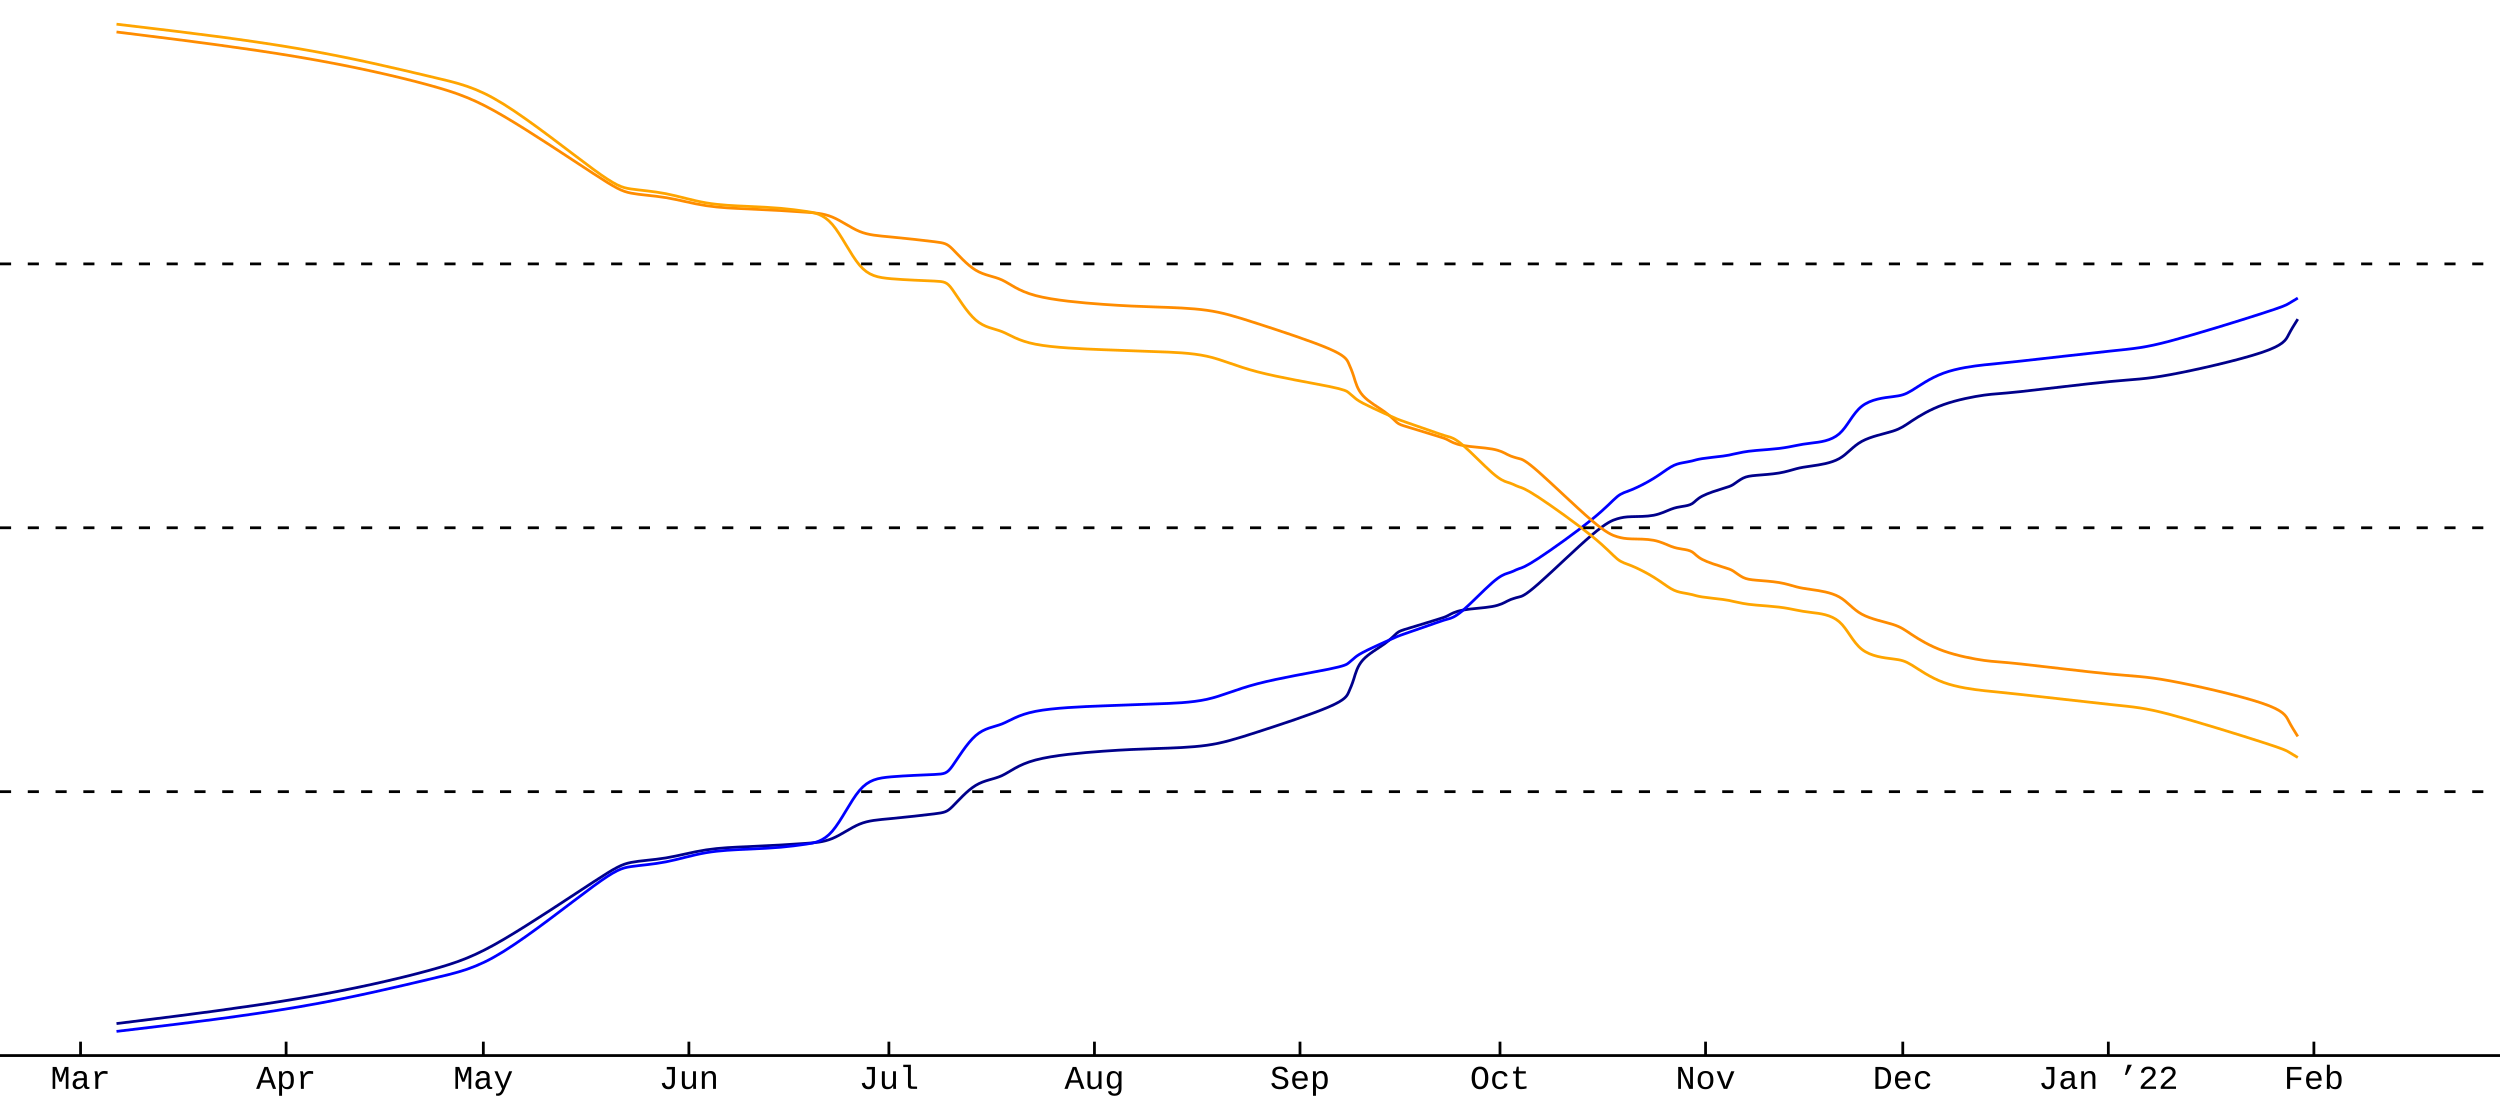
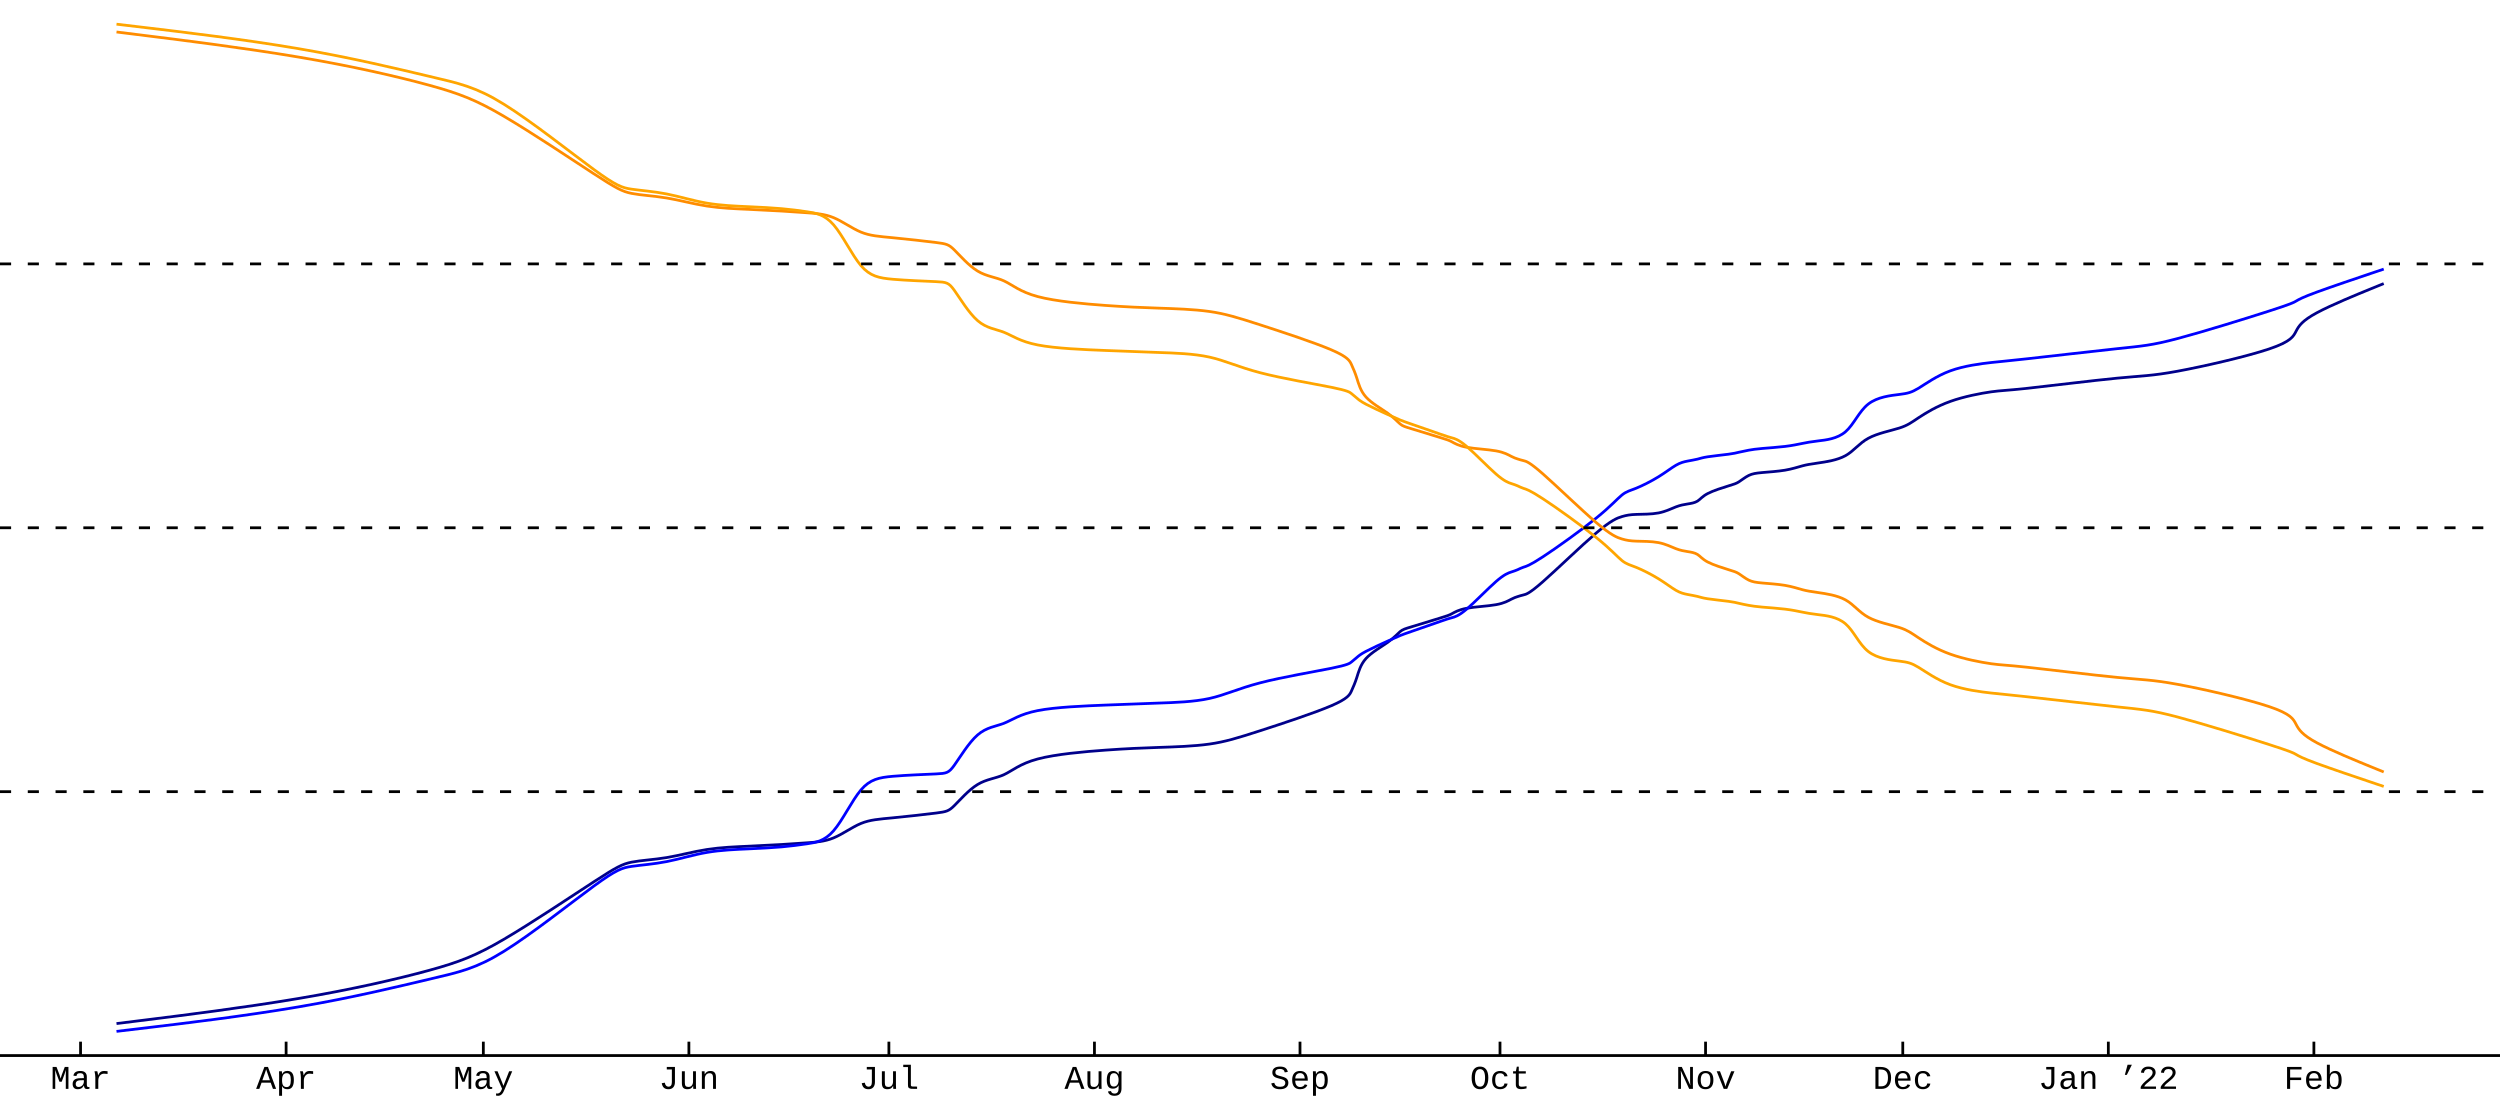
<svg xmlns="http://www.w3.org/2000/svg" viewBox="0 0 900 400" width="900" height="400">
  <style>
    text {
      font-family: "Courier New", Courier, monospace;
      font-size: 12px;
    }
  </style>
  <g class="lines" fill="none">
-     <path stroke="darkblue" d="M827.207,114.884L826.619,115.817C826.03,116.751,824.854,118.618,823.891,120.486C822.928,122.353,822.177,124.221,814.111,126.923C806.045,129.625,790.664,133.161,781.304,134.878C771.944,136.594,768.605,136.491,759.525,137.366C750.445,138.242,735.625,140.096,727.518,140.968C719.411,141.839,718.018,141.727,714.318,142.242C710.618,142.758,704.611,143.9,699.674,145.662C694.736,147.424,690.868,149.807,688.29,151.514C685.713,153.222,684.426,154.255,681.388,155.218C678.35,156.182,673.561,157.077,670.245,158.895C666.928,160.713,665.082,163.454,662.105,165.113C659.128,166.771,655.019,167.346,652.31,167.732C649.6,168.119,648.29,168.317,646.654,168.751C645.018,169.184,643.057,169.853,640.45,170.287C637.843,170.72,634.59,170.919,632.32,171.117C630.049,171.315,628.76,171.513,627.487,172.135C626.215,172.757,624.959,173.803,623.974,174.425C622.988,175.047,622.274,175.245,620.243,175.867C618.212,176.489,614.866,177.535,612.861,178.581C610.856,179.627,610.193,180.673,609.207,181.295C608.222,181.917,606.913,182.115,605.643,182.313C604.374,182.511,603.144,182.709,601.525,183.331C599.905,183.953,597.897,184.999,595.314,185.493C592.732,185.988,589.576,185.93,587.37,186C585.163,186.071,583.905,186.269,582.209,186.767C580.512,187.265,578.377,188.064,572.943,192.703C567.508,197.342,558.775,205.823,553.846,210.162C548.918,214.501,547.794,214.699,546.926,214.897C546.057,215.095,545.443,215.293,544.825,215.491C544.207,215.69,543.585,215.888,542.567,216.421C541.549,216.954,540.135,217.823,537.151,218.356C534.167,218.89,529.612,219.088,526.647,219.629C523.681,220.17,522.306,221.053,521.3,221.594C520.295,222.135,519.66,222.333,517.048,223.136C514.436,223.939,509.848,225.347,507.186,226.15C504.524,226.953,503.788,227.151,502.83,227.954C501.872,228.757,500.691,230.165,498.395,231.808C496.098,233.451,492.686,235.329,490.663,237.564C488.64,239.799,488.006,242.389,487.382,244.382C486.757,246.374,486.144,247.769,485.53,249.163C484.916,250.558,484.303,251.952,478.254,254.543C472.205,257.134,460.722,260.921,452.704,263.511C444.686,266.102,440.135,267.496,434.479,268.293C428.823,269.089,422.063,269.287,416.079,269.485C410.094,269.683,404.884,269.881,397.172,270.431C389.46,270.98,379.245,271.88,372.796,273.6C366.347,275.319,363.664,277.858,360.692,279.226C357.72,280.595,354.46,280.793,351.243,282.746C348.026,284.7,344.852,288.409,342.875,290.362C340.899,292.316,340.121,292.514,336.366,292.986C332.61,293.458,325.877,294.204,320.895,294.676C315.914,295.148,312.684,295.346,309.426,296.69C306.167,298.033,302.88,300.522,299.621,301.866C296.362,303.209,293.13,303.407,290.135,303.606C287.14,303.804,284.382,304.002,281.045,304.2C277.707,304.398,273.792,304.596,269.174,304.794C264.557,304.992,259.238,305.191,254.202,305.961C249.166,306.732,244.412,308.076,239.753,308.847C235.094,309.617,230.53,309.815,227.18,310.475C223.831,311.135,221.696,312.257,213.573,317.548C205.45,322.839,191.339,332.299,181.308,338.184C171.277,344.068,165.327,346.378,154.246,349.407C143.165,352.436,126.954,356.184,107.381,359.483C87.809,362.782,64.876,365.634,53.41,367.059L41.943,368.485" />
-     <path stroke="blue" d="M827.207,107.304L826.619,107.66C826.03,108.017,824.854,108.729,823.891,109.301C822.928,109.873,822.177,110.303,814.111,112.904C806.045,115.506,790.664,120.277,781.304,122.762C771.944,125.246,768.605,125.443,759.525,126.405C750.445,127.366,735.625,129.092,727.518,129.986C719.411,130.881,718.018,130.944,714.318,131.354C710.618,131.763,704.611,132.52,699.674,134.324C694.736,136.129,690.868,138.98,688.29,140.552C685.713,142.125,684.426,142.419,681.388,142.8C678.35,143.182,673.561,143.65,670.245,146.258C666.928,148.866,665.082,153.614,662.105,156.188C659.128,158.762,655.019,159.161,652.31,159.482C649.6,159.803,648.29,160.045,646.654,160.376C645.018,160.707,643.057,161.126,640.45,161.44C637.843,161.753,634.59,161.96,632.32,162.157C630.049,162.353,628.76,162.539,627.487,162.765C626.215,162.992,624.959,163.258,623.974,163.491C622.988,163.725,622.274,163.924,620.243,164.19C618.212,164.456,614.866,164.789,612.861,165.095C610.856,165.402,610.193,165.682,609.207,165.925C608.222,166.169,606.913,166.375,605.643,166.622C604.374,166.869,603.144,167.158,601.525,168.098C599.905,169.038,597.897,170.631,595.314,172.225C592.732,173.818,589.576,175.413,587.37,176.31C585.163,177.207,583.905,177.407,582.209,178.781C580.512,180.156,578.377,182.705,572.943,187.106C567.508,191.507,558.775,197.76,553.846,200.989C548.918,204.218,547.794,204.424,546.926,204.702C546.057,204.979,545.443,205.329,544.825,205.607C544.207,205.885,543.585,206.091,542.567,206.424C541.549,206.756,540.135,207.215,537.151,209.825C534.167,212.435,529.612,217.195,526.647,219.731C523.681,222.267,522.306,222.579,521.3,222.837C520.295,223.096,519.66,223.303,517.048,224.206C514.436,225.109,509.848,226.709,507.186,227.637C504.524,228.565,503.788,228.823,502.83,229.217C501.872,229.612,500.691,230.144,498.395,231.186C496.098,232.227,492.686,233.778,490.663,234.848C488.64,235.919,488.006,236.509,487.382,237.057C486.757,237.604,486.144,238.107,485.53,238.63C484.916,239.153,484.303,239.695,478.254,240.919C472.205,242.144,460.722,244.051,452.704,246.142C444.686,248.234,440.135,250.511,434.479,251.753C428.823,252.995,422.063,253.202,416.079,253.404C410.094,253.606,404.884,253.803,397.172,254.106C389.46,254.408,379.245,254.817,372.796,256.079C366.347,257.342,363.664,259.458,360.692,260.626C357.72,261.794,354.46,262.013,351.243,264.813C348.026,267.612,344.852,272.992,342.875,275.747C340.899,278.502,340.121,278.634,336.366,278.814C332.61,278.994,325.877,279.222,320.895,279.651C315.914,280.08,312.684,280.71,309.426,284.554C306.167,288.397,302.88,295.455,299.621,299.225C296.362,302.995,293.13,303.476,290.135,303.906C287.14,304.336,284.382,304.714,281.045,305.006C277.707,305.298,273.792,305.505,269.174,305.708C264.557,305.912,259.238,306.112,254.202,306.972C249.166,307.831,244.412,309.348,239.753,310.261C235.094,311.174,230.53,311.482,227.18,311.969C223.831,312.456,221.696,313.123,213.573,319.074C205.45,325.025,191.339,336.261,181.308,342.503C171.277,348.745,165.327,349.993,154.246,352.596C143.165,355.2,126.954,359.158,107.381,362.501C87.809,365.843,64.876,368.57,53.41,369.934L41.943,371.297" />
-     <path stroke="darkorange" d="M827.207,265.116L826.619,264.183C826.03,263.249,824.854,261.382,823.891,259.514C822.928,257.647,822.177,255.779,814.111,253.077C806.045,250.375,790.664,246.839,781.304,245.122C771.944,243.406,768.605,243.509,759.525,242.634C750.445,241.758,735.625,239.904,727.518,239.032C719.411,238.161,718.018,238.273,714.318,237.758C710.618,237.242,704.611,236.1,699.674,234.338C694.736,232.576,690.868,230.193,688.29,228.486C685.713,226.778,684.426,225.745,681.388,224.782C678.35,223.818,673.561,222.923,670.245,221.105C666.928,219.287,665.082,216.546,662.105,214.887C659.128,213.229,655.019,212.654,652.31,212.268C649.6,211.881,648.29,211.683,646.654,211.249C645.018,210.816,643.057,210.147,640.45,209.713C637.843,209.28,634.59,209.081,632.32,208.883C630.049,208.685,628.76,208.487,627.487,207.865C626.215,207.243,624.959,206.197,623.974,205.575C622.988,204.953,622.274,204.755,620.243,204.133C618.212,203.511,614.866,202.465,612.861,201.419C610.856,200.373,610.193,199.327,609.207,198.705C608.222,198.083,606.913,197.885,605.643,197.687C604.374,197.489,603.144,197.291,601.525,196.669C599.905,196.047,597.897,195.001,595.314,194.507C592.732,194.012,589.576,194.07,587.37,194C585.163,193.929,583.905,193.731,582.209,193.233C580.512,192.735,578.377,191.936,572.943,187.297C567.508,182.658,558.775,174.177,553.846,169.838C548.918,165.499,547.794,165.301,546.926,165.103C546.057,164.905,545.443,164.707,544.825,164.509C544.207,164.31,543.585,164.112,542.567,163.579C541.549,163.046,540.135,162.177,537.151,161.644C534.167,161.11,529.612,160.912,526.647,160.371C523.681,159.83,522.306,158.947,521.3,158.406C520.295,157.865,519.66,157.667,517.048,156.864C514.436,156.061,509.848,154.653,507.186,153.85C504.524,153.047,503.788,152.849,502.83,152.046C501.872,151.243,500.691,149.835,498.395,148.192C496.098,146.549,492.686,144.671,490.663,142.436C488.64,140.201,488.006,137.611,487.382,135.618C486.757,133.626,486.144,132.231,485.53,130.837C484.916,129.442,484.303,128.048,478.254,125.457C472.205,122.866,460.722,119.079,452.704,116.489C444.686,113.898,440.135,112.504,434.479,111.707C428.823,110.911,422.063,110.713,416.079,110.515C410.094,110.317,404.884,110.119,397.172,109.569C389.46,109.02,379.245,108.12,372.796,106.4C366.347,104.681,363.664,102.142,360.692,100.774C357.72,99.405,354.46,99.207,351.243,97.254C348.026,95.3,344.852,91.591,342.875,89.638C340.899,87.684,340.121,87.486,336.366,87.014C332.61,86.542,325.877,85.796,320.895,85.324C315.914,84.852,312.684,84.654,309.426,83.31C306.167,81.967,302.88,79.478,299.621,78.134C296.362,76.791,293.13,76.593,290.135,76.394C287.14,76.196,284.382,75.998,281.045,75.8C277.707,75.602,273.792,75.404,269.174,75.206C264.557,75.008,259.238,74.809,254.202,74.039C249.166,73.268,244.412,71.924,239.753,71.153C235.094,70.383,230.53,70.185,227.18,69.525C223.831,68.865,221.696,67.743,213.573,62.452C205.45,57.161,191.339,47.701,181.308,41.816C171.277,35.932,165.327,33.622,154.246,30.593C143.165,27.564,126.954,23.816,107.381,20.517C87.809,17.218,64.876,14.366,53.41,12.941L41.943,11.515" />
-     <path stroke="orange" d="M827.207,272.696L826.619,272.34C826.03,271.983,824.854,271.271,823.891,270.699C822.928,270.127,822.177,269.697,814.111,267.096C806.045,264.494,790.664,259.723,781.304,257.238C771.944,254.754,768.605,254.557,759.525,253.595C750.445,252.634,735.625,250.908,727.518,250.014C719.411,249.119,718.018,249.056,714.318,248.646C710.618,248.237,704.611,247.48,699.674,245.676C694.736,243.871,690.868,241.02,688.29,239.448C685.713,237.875,684.426,237.581,681.388,237.2C678.35,236.818,673.561,236.35,670.245,233.742C666.928,231.134,665.082,226.386,662.105,223.812C659.128,221.238,655.019,220.839,652.31,220.518C649.6,220.197,648.29,219.955,646.654,219.624C645.018,219.293,643.057,218.874,640.45,218.56C637.843,218.247,634.59,218.04,632.32,217.843C630.049,217.647,628.76,217.461,627.487,217.235C626.215,217.008,624.959,216.742,623.974,216.509C622.988,216.275,622.274,216.076,620.243,215.81C618.212,215.544,614.866,215.211,612.861,214.905C610.856,214.598,610.193,214.318,609.207,214.075C608.222,213.831,606.913,213.625,605.643,213.378C604.374,213.131,603.144,212.842,601.525,211.902C599.905,210.962,597.897,209.369,595.314,207.775C592.732,206.182,589.576,204.587,587.37,203.69C585.163,202.793,583.905,202.593,582.209,201.219C580.512,199.844,578.377,197.295,572.943,192.894C567.508,188.493,558.775,182.24,553.846,179.011C548.918,175.782,547.794,175.576,546.926,175.298C546.057,175.021,545.443,174.671,544.825,174.393C544.207,174.115,543.585,173.909,542.567,173.576C541.549,173.244,540.135,172.785,537.151,170.175C534.167,167.565,529.612,162.805,526.647,160.269C523.681,157.733,522.306,157.421,521.3,157.163C520.295,156.904,519.66,156.697,517.048,155.794C514.436,154.891,509.848,153.291,507.186,152.363C504.524,151.435,503.788,151.177,502.83,150.783C501.872,150.388,500.691,149.856,498.395,148.814C496.098,147.773,492.686,146.222,490.663,145.152C488.64,144.081,488.006,143.491,487.382,142.943C486.757,142.396,486.144,141.893,485.53,141.37C484.916,140.847,484.303,140.305,478.254,139.081C472.205,137.856,460.722,135.949,452.704,133.858C444.686,131.766,440.135,129.489,434.479,128.247C428.823,127.005,422.063,126.798,416.079,126.596C410.094,126.394,404.884,126.197,397.172,125.894C389.46,125.592,379.245,125.183,372.796,123.921C366.347,122.658,363.664,120.542,360.692,119.374C357.72,118.206,354.46,117.987,351.243,115.187C348.026,112.388,344.852,107.008,342.875,104.253C340.899,101.498,340.121,101.366,336.366,101.186C332.61,101.006,325.877,100.778,320.895,100.349C315.914,99.92,312.684,99.29,309.426,95.446C306.167,91.603,302.88,84.545,299.621,80.775C296.362,77.005,293.13,76.524,290.135,76.094C287.14,75.664,284.382,75.286,281.045,74.994C277.707,74.702,273.792,74.495,269.174,74.292C264.557,74.088,259.238,73.888,254.202,73.028C249.166,72.169,244.412,70.652,239.753,69.739C235.094,68.826,230.53,68.518,227.18,68.031C223.831,67.544,221.696,66.877,213.573,60.926C205.45,54.975,191.339,43.739,181.308,37.497C171.277,31.255,165.327,30.007,154.246,27.404C143.165,24.8,126.954,20.842,107.381,17.499C87.809,14.157,64.876,11.43,53.41,10.066L41.943,8.703" />
+     <path stroke="darkblue" d="M858.138,102.09L853.442,104.005C848.746,105.919,839.354,109.749,834.063,112.601C828.772,115.454,827.582,117.328,826.604,119.202C825.626,121.076,824.861,122.95,816.781,125.659C808.701,128.368,793.305,131.911,783.931,133.635C774.556,135.358,771.203,135.261,762.109,136.143C753.015,137.025,738.18,138.887,730.059,139.765C721.937,140.643,720.53,140.538,716.815,141.06C713.101,141.582,707.08,142.731,702.128,144.5C697.176,146.269,693.294,148.659,690.702,150.373C688.11,152.087,686.808,153.127,683.756,154.097C680.704,155.068,675.901,155.97,672.57,157.794C669.239,159.619,667.379,162.368,664.388,164.032C661.396,165.697,657.273,166.279,654.549,166.672C651.825,167.066,650.5,167.271,648.85,167.711C647.2,168.152,645.225,168.827,642.603,169.268C639.982,169.708,636.715,169.913,634.43,170.118C632.144,170.323,630.841,170.528,629.554,171.157C628.267,171.786,626.997,172.838,625.998,173.467C624.998,174.096,624.269,174.301,622.224,174.93C620.179,175.558,616.818,176.611,614.799,177.664C612.78,178.716,612.102,179.769,611.102,180.398C610.102,181.027,608.779,181.232,607.495,181.437C606.211,181.641,604.967,181.846,603.333,182.475C601.7,183.104,599.677,184.157,597.08,184.658C594.484,185.159,591.313,185.108,589.092,185.185C586.871,185.262,585.599,185.467,583.888,185.972C582.178,186.477,580.028,187.283,574.579,191.929C569.131,196.575,560.383,205.062,555.44,209.408C550.497,213.754,549.359,213.958,548.476,214.163C547.593,214.368,546.965,214.573,546.333,214.778C545.7,214.983,545.064,215.188,544.031,215.728C542.999,216.268,541.571,217.144,538.572,217.684C535.573,218.224,531.004,218.429,528.025,218.977C525.045,219.524,523.655,220.415,522.635,220.962C521.616,221.51,520.966,221.715,518.34,222.525C515.714,223.335,511.111,224.749,508.435,225.559C505.759,226.369,505.009,226.574,504.036,227.383C503.063,228.193,501.868,229.608,499.557,231.258C497.247,232.908,493.821,234.793,491.783,237.034C489.746,239.275,489.097,241.873,488.458,243.872C487.82,245.872,487.192,247.273,486.563,248.674C485.935,250.075,485.307,251.477,479.244,254.074C473.181,256.672,461.683,260.465,453.651,263.063C445.619,265.66,441.053,267.062,435.383,267.865C429.713,268.668,422.939,268.873,416.94,269.078C410.941,269.282,405.717,269.487,397.99,270.043C390.263,270.599,380.034,271.507,373.571,273.233C367.108,274.959,364.41,277.505,361.424,278.88C358.438,280.255,355.164,280.46,351.932,282.42C348.701,284.381,345.512,288.096,343.521,290.057C341.531,292.017,340.739,292.222,336.969,292.701C333.199,293.18,326.451,293.932,321.455,294.411C316.459,294.89,313.215,295.095,309.942,296.445C306.67,297.796,303.368,300.291,300.095,301.642C296.821,302.992,293.575,303.197,290.566,303.402C287.557,303.607,284.784,303.812,281.432,304.016C278.081,304.221,274.151,304.426,269.519,304.631C264.887,304.836,259.554,305.041,254.503,305.819C249.453,306.596,244.685,307.947,240.011,308.724C235.338,309.502,230.759,309.707,227.396,310.374C224.032,311.04,221.883,312.169,213.746,317.467C205.608,322.764,191.482,332.231,181.437,338.122C171.392,344.014,165.427,346.331,154.332,349.366C143.237,352.402,127.011,356.156,107.424,359.463C87.838,362.769,64.891,365.627,53.417,367.056L41.943,368.485" />
+     <path stroke="blue" d="M858.138,96.881L853.442,98.463C848.746,100.045,839.354,103.21,834.063,105.15C828.772,107.091,827.582,107.809,826.604,108.386C825.626,108.962,824.861,109.397,816.781,112.003C808.701,114.609,793.305,119.386,783.931,121.875C774.556,124.364,771.203,124.567,762.109,125.533C753.015,126.499,738.18,128.23,730.059,129.129C721.937,130.028,720.53,130.096,716.815,130.511C713.101,130.925,707.08,131.687,702.128,133.496C697.176,135.305,693.294,138.161,690.702,139.739C688.11,141.316,686.808,141.615,683.756,142.001C680.704,142.387,675.901,142.86,672.57,145.473C669.239,148.086,667.379,152.839,664.388,155.418C661.396,157.996,657.273,158.4,654.549,158.726C651.825,159.052,650.5,159.299,648.85,159.635C647.2,159.971,645.225,160.395,642.603,160.713C639.982,161.031,636.715,161.243,634.43,161.444C632.144,161.646,630.841,161.837,629.554,162.068C628.267,162.299,626.997,162.57,625.998,162.808C624.998,163.046,624.269,163.251,622.224,163.522C620.179,163.793,616.818,164.13,614.799,164.441C612.78,164.753,612.102,165.038,611.102,165.286C610.102,165.534,608.779,165.745,607.495,165.997C606.211,166.249,604.967,166.542,603.333,167.488C601.7,168.433,599.677,170.03,597.08,171.629C594.484,173.227,591.313,174.826,589.092,175.728C586.871,176.631,585.599,176.835,583.888,178.214C582.178,179.594,580.028,182.147,574.579,186.553C569.131,190.959,560.383,197.217,555.44,200.451C550.497,203.686,549.359,203.896,548.476,204.179C547.593,204.461,546.965,204.816,546.333,205.098C545.7,205.381,545.064,205.592,544.031,205.93C542.999,206.267,541.571,206.731,538.572,209.345C535.573,211.96,531.004,216.725,528.025,219.266C525.045,221.807,523.655,222.123,522.635,222.387C521.616,222.651,520.966,222.862,518.34,223.77C515.714,224.678,511.111,226.282,508.435,227.216C505.759,228.149,505.009,228.411,504.036,228.81C503.063,229.21,501.868,229.747,499.557,230.793C497.247,231.84,493.821,233.395,491.783,234.47C489.746,235.546,489.097,236.141,488.458,236.693C487.82,237.245,487.192,237.754,486.563,238.281C485.935,238.809,485.307,239.356,479.244,240.585C473.181,241.814,461.683,243.726,453.651,245.823C445.619,247.919,441.053,250.201,435.383,251.448C429.713,252.694,422.939,252.906,416.94,253.113C410.941,253.32,405.717,253.522,397.99,253.83C390.263,254.137,380.034,254.55,373.571,255.818C367.108,257.085,364.41,259.206,361.424,260.379C358.438,261.552,355.164,261.776,351.932,264.58C348.701,267.385,345.512,272.769,343.521,275.529C341.531,278.289,340.739,278.426,336.969,278.61C333.199,278.795,326.451,279.028,321.455,279.462C316.459,279.896,313.215,280.531,309.942,284.379C306.67,288.228,303.368,295.29,300.095,299.065C296.821,302.839,293.575,303.326,290.566,303.761C287.557,304.195,284.784,304.578,281.432,304.875C278.081,305.172,274.151,305.383,269.519,305.592C264.887,305.8,259.554,306.006,254.503,306.87C249.453,307.734,244.685,309.256,240.011,310.174C235.338,311.091,230.759,311.404,227.396,311.896C224.032,312.388,221.883,313.06,213.746,319.016C205.608,324.972,191.482,336.213,181.437,342.46C171.392,348.706,165.427,349.959,154.332,352.567C143.237,355.175,127.011,359.139,107.424,362.486C87.838,365.834,64.891,368.565,53.417,369.931L41.943,371.297" />
+     <path stroke="darkorange" d="M858.138,277.91L853.442,275.995C848.746,274.081,839.354,270.251,834.063,267.399C828.772,264.546,827.582,262.672,826.604,260.798C825.626,258.924,824.861,257.05,816.781,254.341C808.701,251.632,793.305,248.089,783.931,246.365C774.556,244.642,771.203,244.739,762.109,243.857C753.015,242.975,738.18,241.113,730.059,240.235C721.937,239.357,720.53,239.462,716.815,238.94C713.101,238.418,707.08,237.269,702.128,235.5C697.176,233.731,693.294,231.341,690.702,229.627C688.11,227.913,686.808,226.873,683.756,225.903C680.704,224.932,675.901,224.03,672.57,222.206C669.239,220.381,667.379,217.632,664.388,215.968C661.396,214.303,657.273,213.721,654.549,213.328C651.825,212.934,650.5,212.729,648.85,212.289C647.2,211.848,645.225,211.173,642.603,210.732C639.982,210.292,636.715,210.087,634.43,209.882C632.144,209.677,630.841,209.472,629.554,208.843C628.267,208.214,626.997,207.162,625.998,206.533C624.998,205.904,624.269,205.699,622.224,205.07C620.179,204.442,616.818,203.389,614.799,202.336C612.78,201.284,612.102,200.231,611.102,199.602C610.102,198.973,608.779,198.768,607.495,198.563C606.211,198.359,604.967,198.154,603.333,197.525C601.7,196.896,599.677,195.843,597.08,195.342C594.484,194.841,591.313,194.892,589.092,194.815C586.871,194.738,585.599,194.533,583.888,194.028C582.178,193.523,580.028,192.717,574.579,188.071C569.131,183.425,560.383,174.938,555.44,170.592C550.497,166.246,549.359,166.042,548.476,165.837C547.593,165.632,546.965,165.427,546.333,165.222C545.7,165.017,545.064,164.812,544.031,164.272C542.999,163.732,541.571,162.856,538.572,162.316C535.573,161.776,531.004,161.571,528.025,161.023C525.045,160.476,523.655,159.585,522.635,159.038C521.616,158.49,520.966,158.285,518.34,157.475C515.714,156.665,511.111,155.251,508.435,154.441C505.759,153.631,505.009,153.426,504.036,152.617C503.063,151.807,501.868,150.392,499.557,148.742C497.247,147.092,493.821,145.207,491.783,142.966C489.746,140.725,489.097,138.127,488.458,136.128C487.82,134.128,487.192,132.727,486.563,131.326C485.935,129.925,485.307,128.523,479.244,125.926C473.181,123.328,461.683,119.535,453.651,116.937C445.619,114.34,441.053,112.938,435.383,112.135C429.713,111.332,422.939,111.127,416.94,110.922C410.941,110.718,405.717,110.513,397.99,109.957C390.263,109.401,380.034,108.493,373.571,106.767C367.108,105.041,364.41,102.495,361.424,101.12C358.438,99.745,355.164,99.54,351.932,97.58C348.701,95.619,345.512,91.904,343.521,89.943C341.531,87.983,340.739,87.778,336.969,87.299C333.199,86.82,326.451,86.068,321.455,85.589C316.459,85.11,313.215,84.905,309.942,83.555C306.67,82.204,303.368,79.709,300.095,78.358C296.821,77.008,293.575,76.803,290.566,76.598C287.557,76.393,284.784,76.188,281.432,75.984C278.081,75.779,274.151,75.574,269.519,75.369C264.887,75.164,259.554,74.959,254.503,74.181C249.453,73.404,244.685,72.053,240.011,71.276C235.338,70.498,230.759,70.293,227.396,69.626C224.032,68.96,221.883,67.831,213.746,62.533C205.608,57.236,191.482,47.769,181.437,41.878C171.392,35.986,165.427,33.669,154.332,30.634C143.237,27.598,127.011,23.844,107.424,20.537C87.838,17.231,64.891,14.373,53.417,12.944L41.943,11.515" />
+     <path stroke="orange" d="M858.138,283.119L853.442,281.537C848.746,279.955,839.354,276.79,834.063,274.85C828.772,272.909,827.582,272.191,826.604,271.614C825.626,271.038,824.861,270.603,816.781,267.997C808.701,265.391,793.305,260.614,783.931,258.125C774.556,255.636,771.203,255.433,762.109,254.467C753.015,253.501,738.18,251.77,730.059,250.871C721.937,249.972,720.53,249.904,716.815,249.489C713.101,249.075,707.08,248.313,702.128,246.504C697.176,244.695,693.294,241.839,690.702,240.261C688.11,238.684,686.808,238.385,683.756,237.999C680.704,237.613,675.901,237.14,672.57,234.527C669.239,231.914,667.379,227.161,664.388,224.582C661.396,222.004,657.273,221.6,654.549,221.274C651.825,220.948,650.5,220.701,648.85,220.365C647.2,220.029,645.225,219.605,642.603,219.287C639.982,218.969,636.715,218.757,634.43,218.556C632.144,218.354,630.841,218.163,629.554,217.932C628.267,217.701,626.997,217.43,625.998,217.192C624.998,216.954,624.269,216.749,622.224,216.478C620.179,216.207,616.818,215.87,614.799,215.559C612.78,215.247,612.102,214.962,611.102,214.714C610.102,214.466,608.779,214.255,607.495,214.003C606.211,213.751,604.967,213.458,603.333,212.512C601.7,211.567,599.677,209.97,597.08,208.371C594.484,206.773,591.313,205.174,589.092,204.272C586.871,203.369,585.599,203.165,583.888,201.786C582.178,200.406,580.028,197.853,574.579,193.447C569.131,189.041,560.383,182.783,555.44,179.549C550.497,176.314,549.359,176.104,548.476,175.821C547.593,175.539,546.965,175.184,546.333,174.902C545.7,174.619,545.064,174.408,544.031,174.07C542.999,173.733,541.571,173.269,538.572,170.655C535.573,168.04,531.004,163.275,528.025,160.734C525.045,158.193,523.655,157.877,522.635,157.613C521.616,157.349,520.966,157.138,518.34,156.23C515.714,155.322,511.111,153.718,508.435,152.784C505.759,151.851,505.009,151.589,504.036,151.19C503.063,150.79,501.868,150.253,499.557,149.207C497.247,148.16,493.821,146.605,491.783,145.53C489.746,144.454,489.097,143.859,488.458,143.307C487.82,142.755,487.192,142.246,486.563,141.719C485.935,141.191,485.307,140.644,479.244,139.415C473.181,138.186,461.683,136.274,453.651,134.177C445.619,132.081,441.053,129.799,435.383,128.552C429.713,127.306,422.939,127.094,416.94,126.887C410.941,126.68,405.717,126.478,397.99,126.17C390.263,125.863,380.034,125.45,373.571,124.182C367.108,122.915,364.41,120.794,361.424,119.621C358.438,118.448,355.164,118.224,351.932,115.42C348.701,112.615,345.512,107.231,343.521,104.471C341.531,101.711,340.739,101.574,336.969,101.39C333.199,101.205,326.451,100.972,321.455,100.538C316.459,100.104,313.215,99.469,309.942,95.621C306.67,91.772,303.368,84.71,300.095,80.935C296.821,77.161,293.575,76.674,290.566,76.239C287.557,75.805,284.784,75.422,281.432,75.125C278.081,74.828,274.151,74.617,269.519,74.408C264.887,74.2,259.554,73.994,254.503,73.13C249.453,72.266,244.685,70.744,240.011,69.826C235.338,68.909,230.759,68.596,227.396,68.104C224.032,67.612,221.883,66.94,213.746,60.984C205.608,55.028,191.482,43.787,181.437,37.54C171.392,31.294,165.427,30.041,154.332,27.433C143.237,24.825,127.011,20.861,107.424,17.514C87.838,14.166,64.891,11.435,53.417,10.069L41.943,8.703" />
  </g>
  <g class="axis y" stroke="black" fill="none" stroke-dasharray="4 6">
    <path d="M 0,285 h900" />
    <path d="M 0,190 h900" />
    <path d="M 0,95 h900" />
  </g>
  <g class="axis x" stroke="black" fill="none" transform="translate(0, 380)">
    <path d="M0,0 h900" />
    <g transform="translate(833, 0)">
      <text text-anchor="middle" fill="black" stroke="none" transform="translate(0, 12)">Feb</text>
      <path d="M0,0 v-5" />
    </g>
    <g transform="translate(759, 0)">
      <text text-anchor="middle" fill="black" stroke="none" transform="translate(0, 12)">Jan ’22</text>
      <path d="M0,0 v-5" />
    </g>
    <g transform="translate(685, 0)">
      <text text-anchor="middle" fill="black" stroke="none" transform="translate(0, 12)">Dec</text>
      <path d="M0,0 v-5" />
    </g>
    <g transform="translate(614, 0)">
      <text text-anchor="middle" fill="black" stroke="none" transform="translate(0, 12)">Nov</text>
      <path d="M0,0 v-5" />
    </g>
    <g transform="translate(540, 0)">
      <text text-anchor="middle" fill="black" stroke="none" transform="translate(0, 12)">Oct</text>
      <path d="M0,0 v-5" />
    </g>
    <g transform="translate(468, 0)">
      <text text-anchor="middle" fill="black" stroke="none" transform="translate(0, 12)">Sep</text>
      <path d="M0,0 v-5" />
    </g>
    <g transform="translate(394, 0)">
      <text text-anchor="middle" fill="black" stroke="none" transform="translate(0, 12)">Aug</text>
      <path d="M0,0 v-5" />
    </g>
    <g transform="translate(320, 0)">
      <text text-anchor="middle" fill="black" stroke="none" transform="translate(0, 12)">Jul</text>
      <path d="M0,0 v-5" />
    </g>
    <g transform="translate(248, 0)">
      <text text-anchor="middle" fill="black" stroke="none" transform="translate(0, 12)">Jun</text>
      <path d="M0,0 v-5" />
    </g>
    <g transform="translate(174, 0)">
      <text text-anchor="middle" fill="black" stroke="none" transform="translate(0, 12)">May</text>
      <path d="M0,0 v-5" />
    </g>
    <g transform="translate(103, 0)">
      <text text-anchor="middle" fill="black" stroke="none" transform="translate(0, 12)">Apr</text>
      <path d="M0,0 v-5" />
    </g>
    <g transform="translate(29, 0)">
      <text text-anchor="middle" fill="black" stroke="none" transform="translate(0, 12)">Mar</text>
      <path d="M0,0 v-5" />
    </g>
    <g transform="translate(-38, 0)">
      <text text-anchor="middle" fill="black" stroke="none" transform="translate(0, 12)">Feb</text>
      <path d="M0,0 v-5" />
    </g>
  </g>
</svg>
